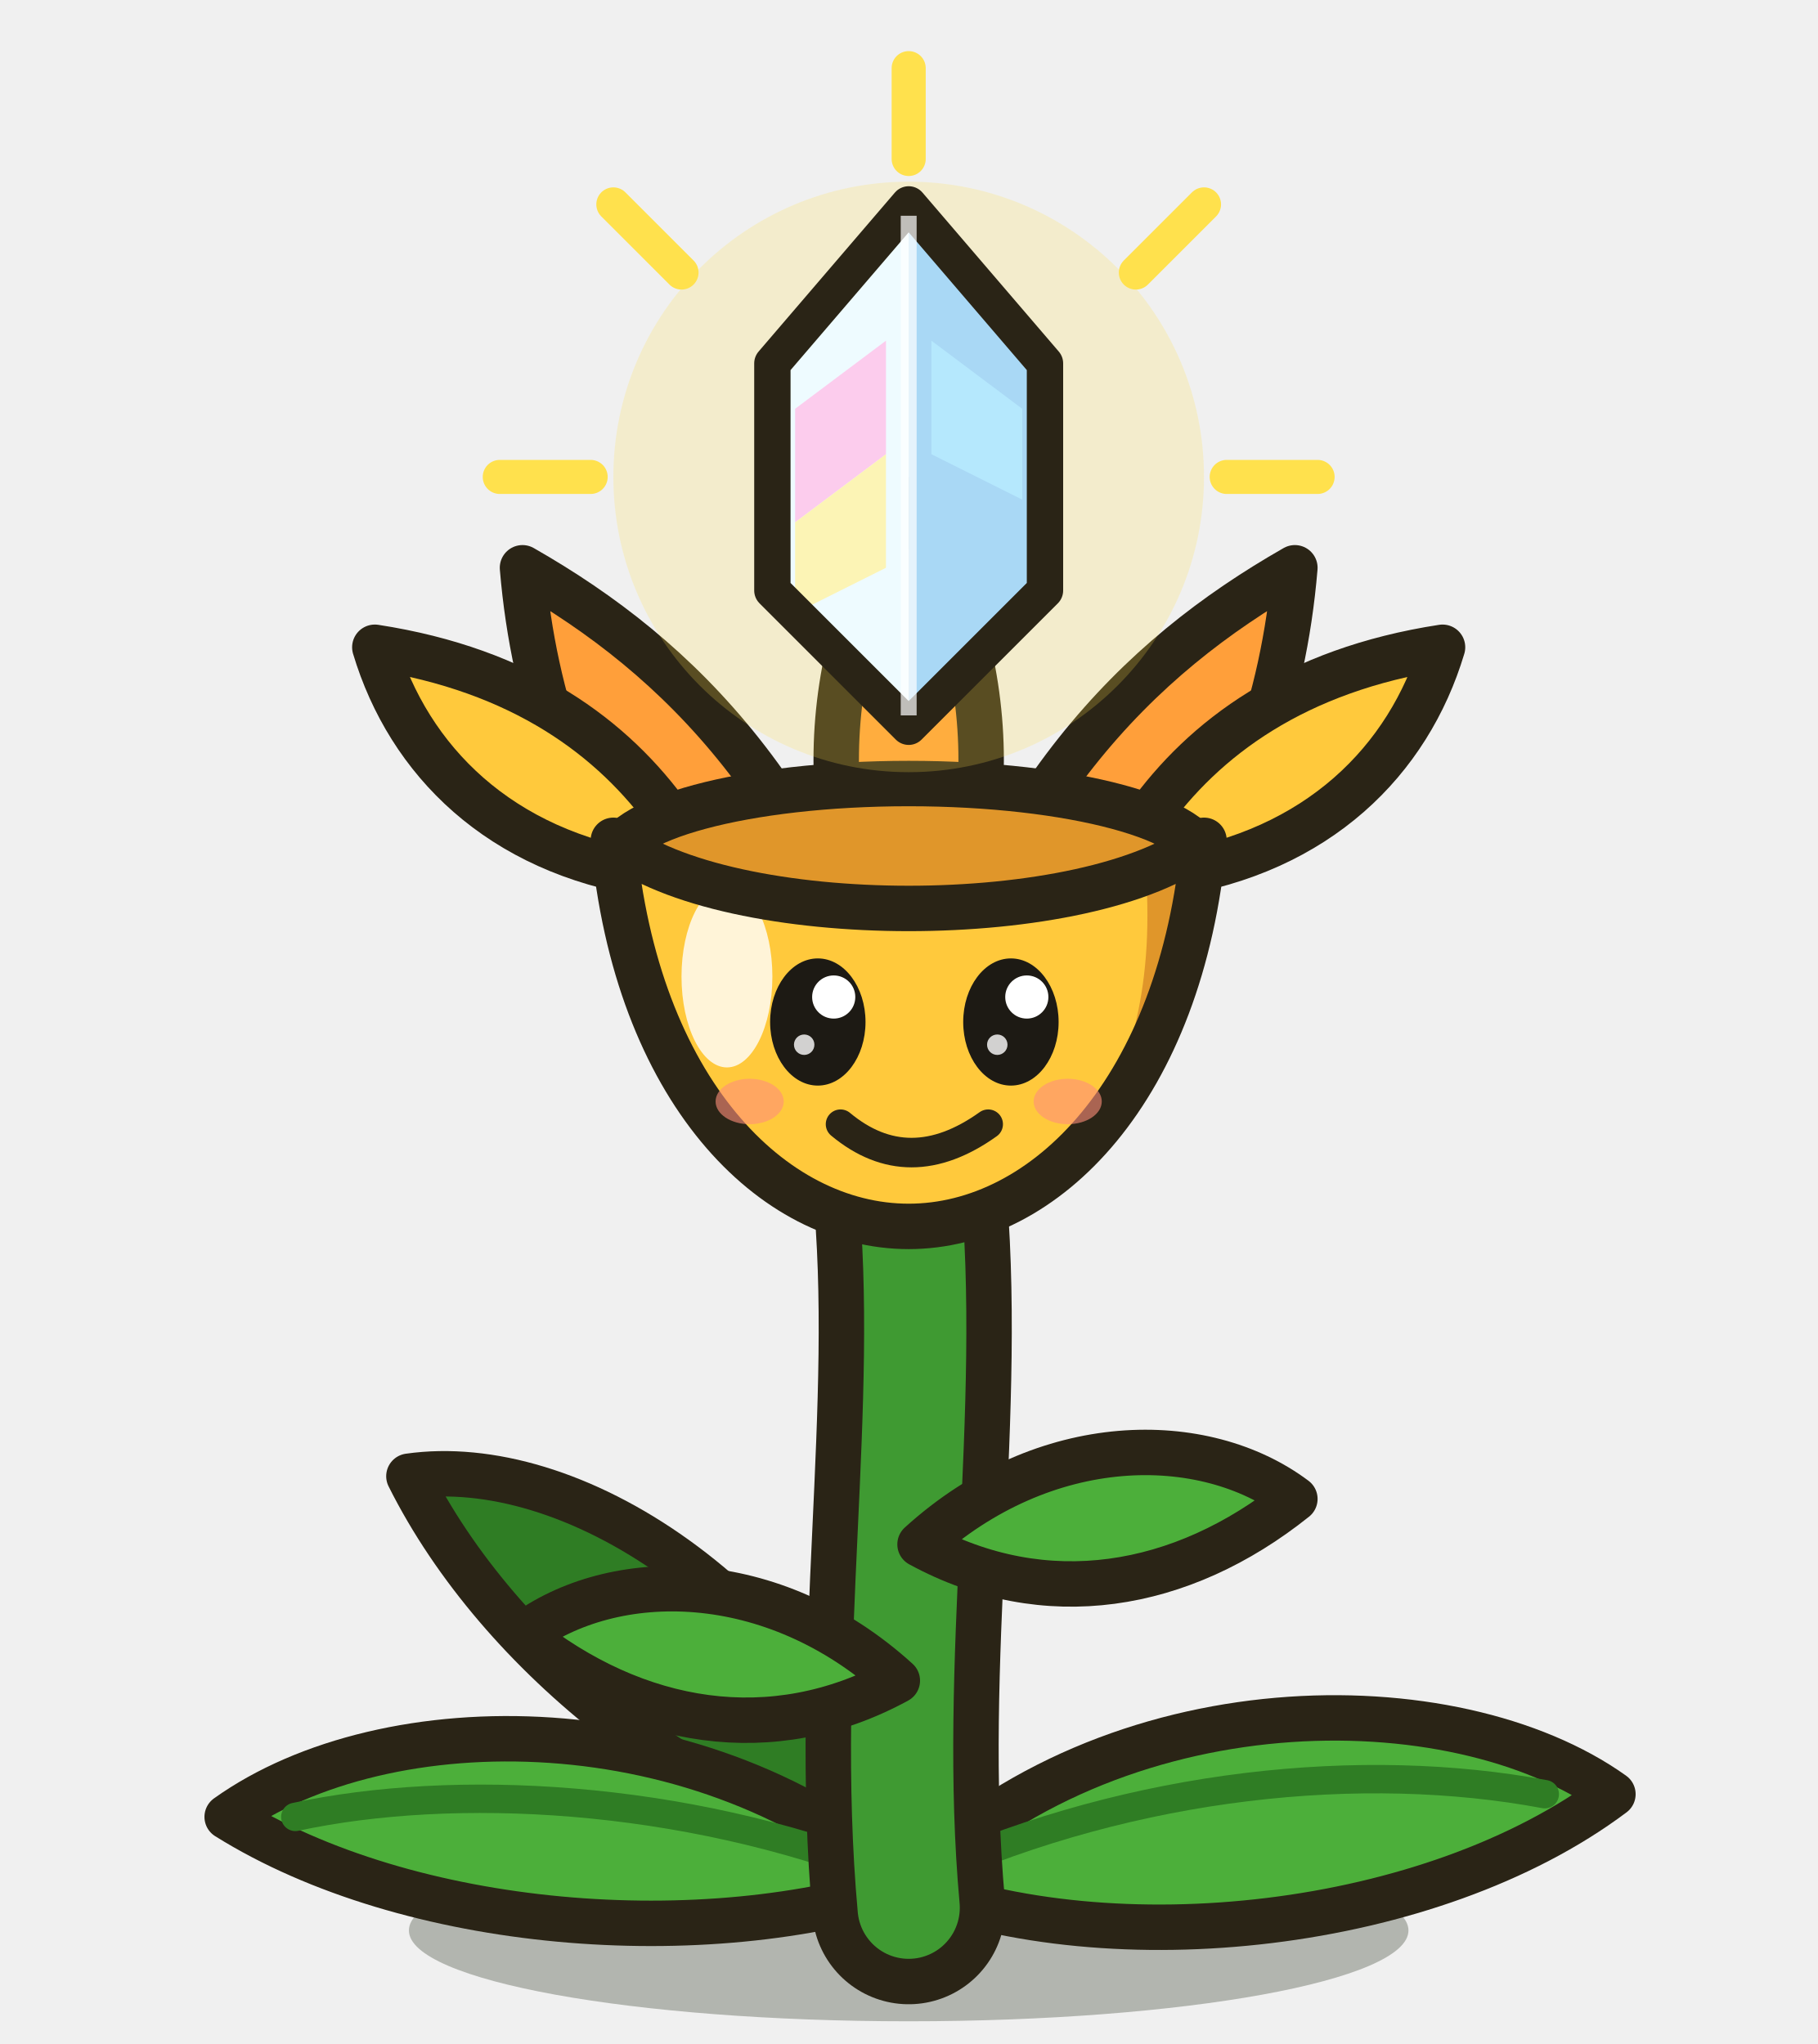
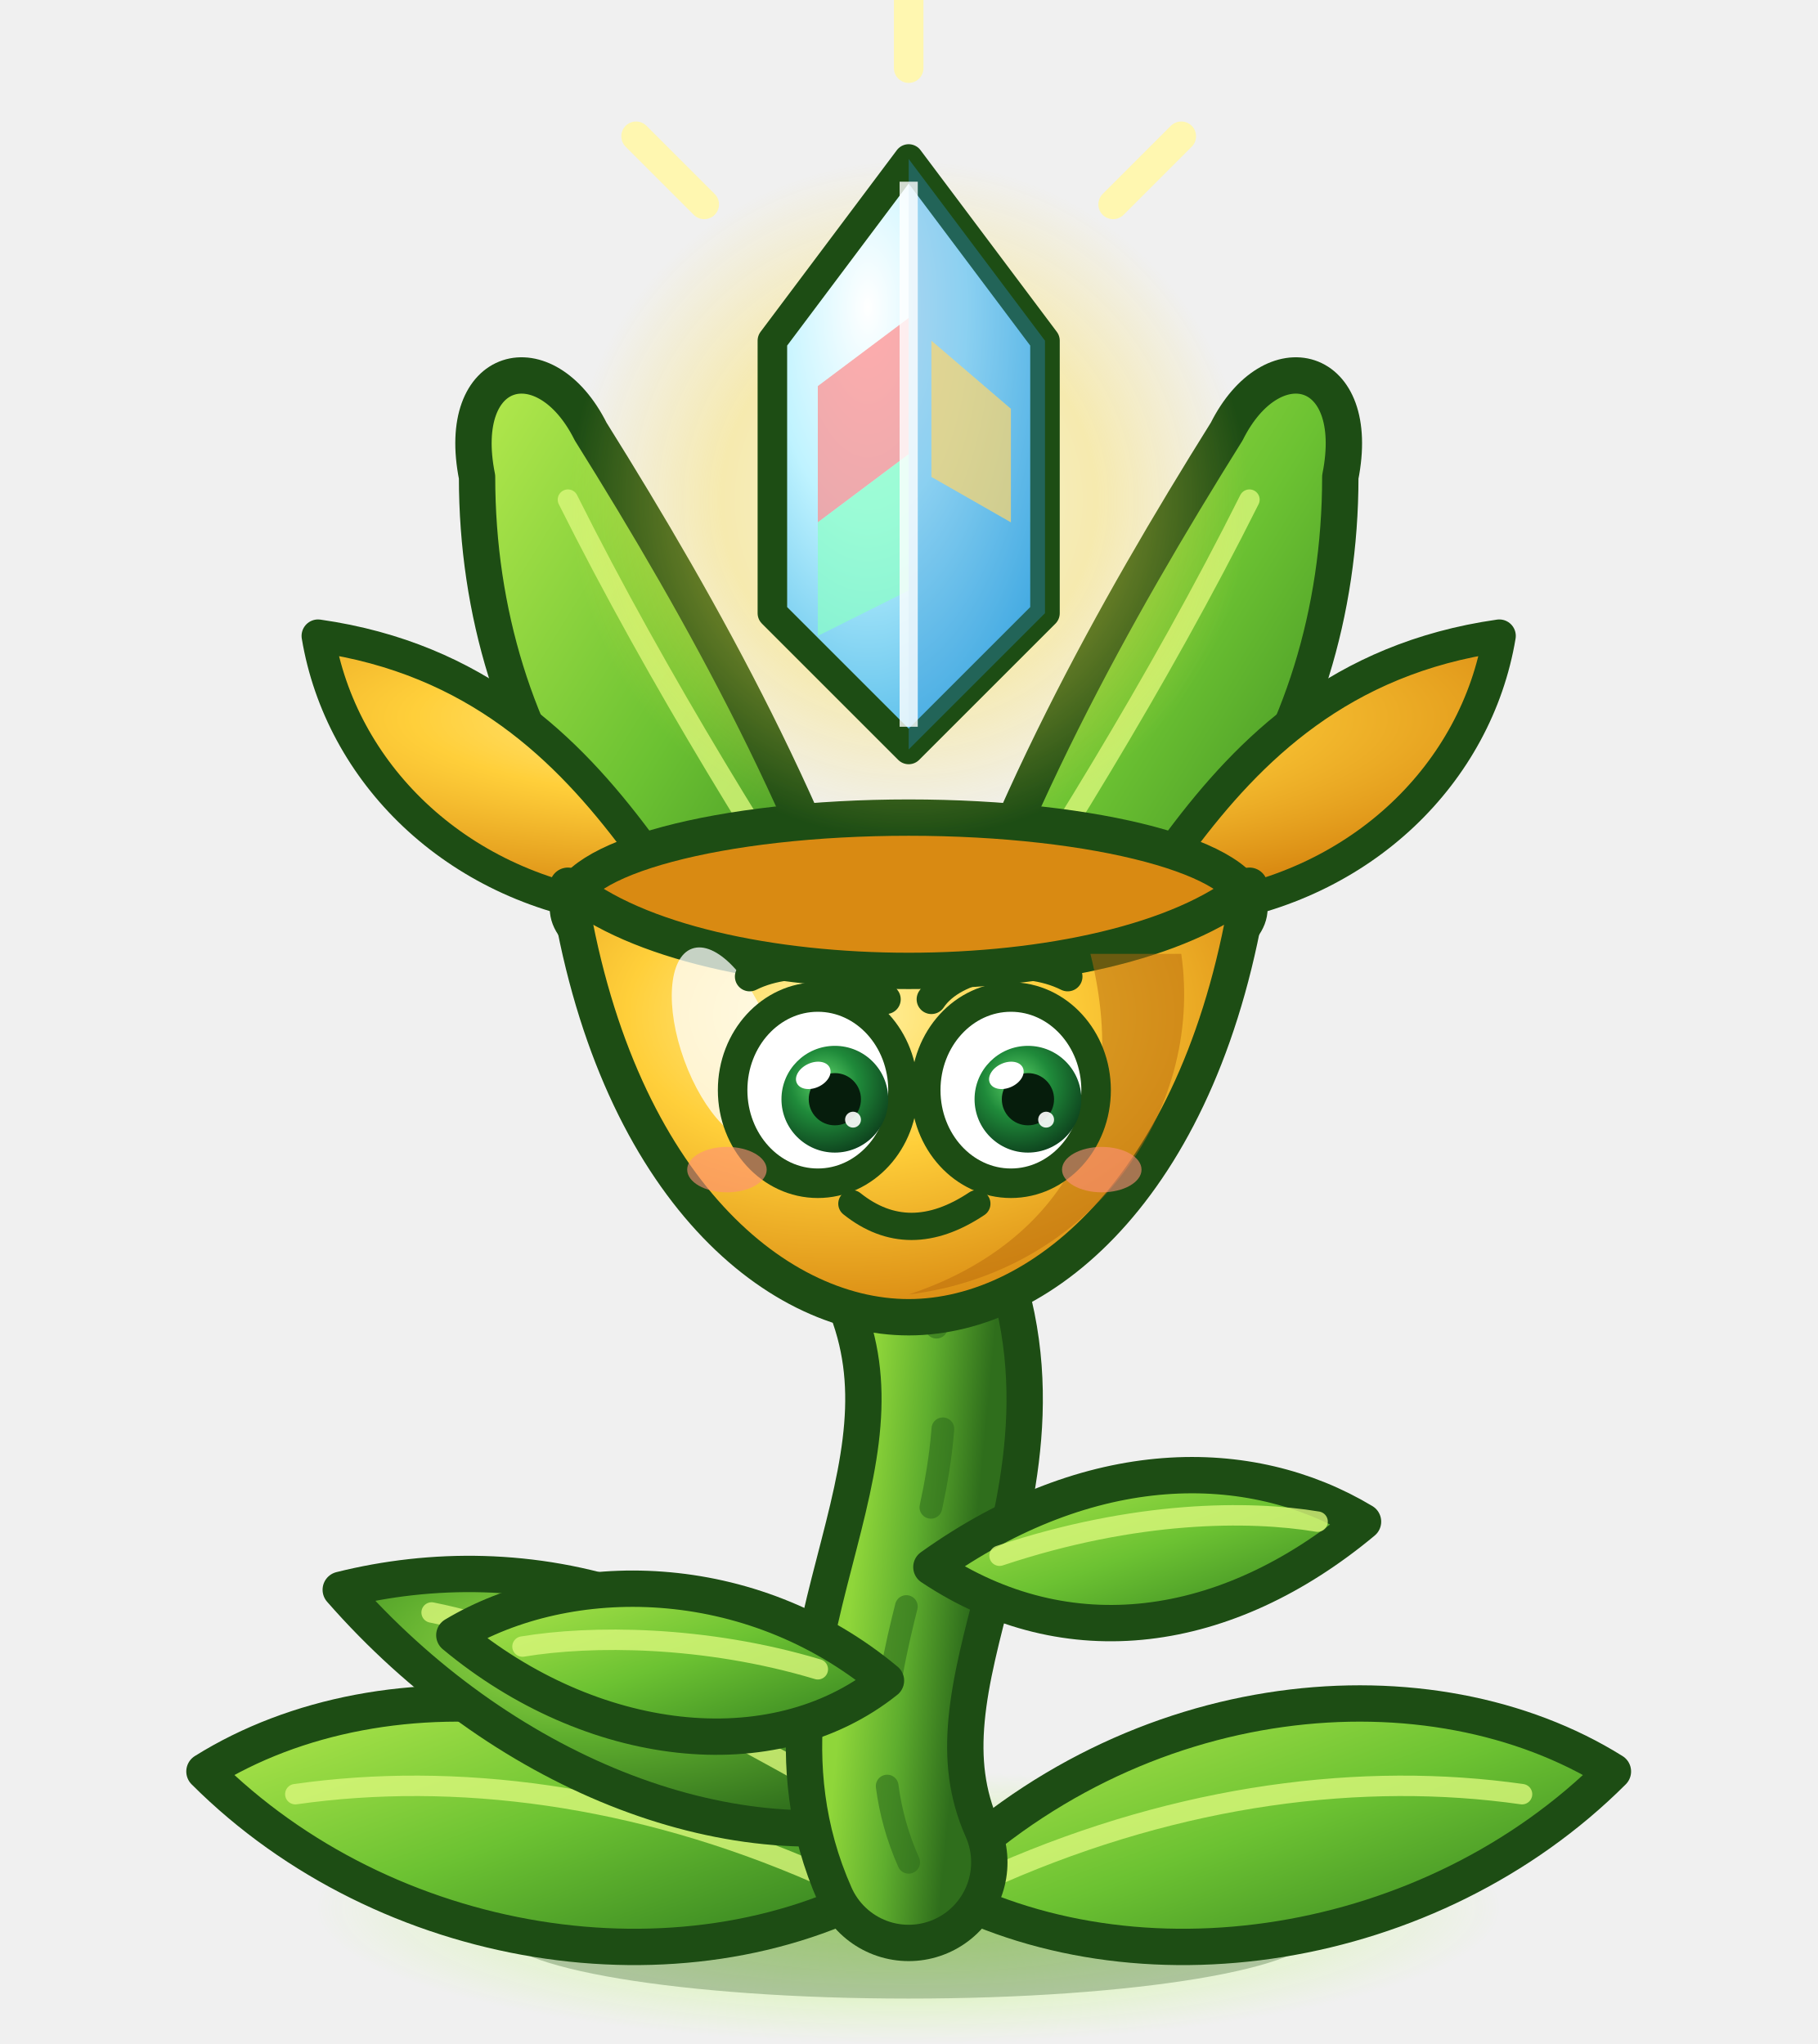
<svg xmlns="http://www.w3.org/2000/svg" viewBox="0 0 160 180" width="160" height="180">
  <defs>
-     <filter id="soft" x="-30%" y="-30%" width="160%" height="160%">
-       <feGaussianBlur stdDeviation="3.2" />
-     </filter>
-     <filter id="glow" x="-60%" y="-60%" width="220%" height="220%">
-       <feGaussianBlur stdDeviation="3.4" result="b" />
+     <radialGradient id="gChao" cx="50%" cy="50%" r="50%">
+       <stop offset="0" stop-color="#b8ff5a" stop-opacity="0.7" />
+       <stop offset="1" stop-color="#b8ff5a" stop-opacity="0" />
+     </radialGradient>
+     <filter id="glow" x="-50%" y="-50%" width="200%" height="200%">
+       <feGaussianBlur stdDeviation="3" result="b" />
      <feMerge>
-         <feMergeNode in="b" />
        <feMergeNode in="b" />
        <feMergeNode in="SourceGraphic" />
      </feMerge>
    </filter>
-     <clipPath id="cRim">
-       <polygon points="0,0 160,0 0,180" />
-     </clipPath>
+     <radialGradient id="gV" cx="38%" cy="28%" r="76%">
+       <stop offset="0" stop-color="#d4f55a" />
+       <stop offset="0.45" stop-color="#8fd63a" />
+       <stop offset="1" stop-color="#3f8f23" />
+     </radialGradient>
+     <radialGradient id="gE" cx="40%" cy="30%" r="75%">
+       <stop offset="0" stop-color="#9bdc4a" />
+       <stop offset="0.45" stop-color="#5fae2e" />
+       <stop offset="1" stop-color="#2f6e1c" />
+     </radialGradient>
+     <linearGradient id="gF" x1="0" y1="0" x2="1" y2="1">
+       <stop offset="0" stop-color="#b6ea4e" />
+       <stop offset="0.5" stop-color="#6cc232" />
+       <stop offset="1" stop-color="#2e7a1e" />
+     </linearGradient>
+     <linearGradient id="gC" x1="0" y1="0" x2="1" y2="1">
+       <stop offset="0" stop-color="#8fd63a" />
+       <stop offset="0.5" stop-color="#5fae2e" />
+       <stop offset="1" stop-color="#2f6e1c" />
+     </linearGradient>
+     <radialGradient id="gIris" cx="40%" cy="35%" r="70%">
+       <stop offset="0" stop-color="#5fd46a" />
+       <stop offset="0.45" stop-color="#1f8a3a" />
+       <stop offset="1" stop-color="#0d3f1c" />
+     </radialGradient>
+     <radialGradient id="gO" cx="40%" cy="30%" r="70%">
+       <stop offset="0" stop-color="#fff3a6" />
+       <stop offset="0.45" stop-color="#ffcf3a" />
+       <stop offset="1" stop-color="#d98a12" />
+     </radialGradient>
+     <radialGradient id="gCr" cx="35%" cy="25%" r="80%">
+       <stop offset="0" stop-color="#ffffff" />
+       <stop offset="0.45" stop-color="#bff3ff" />
+       <stop offset="1" stop-color="#4fb8e8" />
+     </radialGradient>
+     <radialGradient id="gL" cx="50%" cy="50%" r="50%">
+       <stop offset="0" stop-color="#fff7b0" />
+       <stop offset="0.55" stop-color="#ffe14d" />
+       <stop offset="1" stop-color="#ffe14d" stop-opacity="0" />
+     </radialGradient>
  </defs>
-   <ellipse cx="80" cy="170" rx="44" ry="8" fill="rgba(20,30,10,0.28)" />
-   <path d="M80,164 C70,140 50,128 36,130 C44,146 62,160 80,164 Z" fill="#2f7d24" stroke="#2a2416" stroke-width="4" stroke-linejoin="round" />
-   <path d="M80,166 C62,150 34,150 20,160 C36,170 62,172 80,166 Z" fill="#4caf3a" stroke="#2a2416" stroke-width="4" stroke-linejoin="round" />
-   <path d="M78,165 C60,158 40,157 26,160" fill="none" stroke="#2f7d24" stroke-width="2.5" stroke-linecap="round" />
-   <path d="M80,166 C98,148 128,148 142,158 C126,170 98,173 80,166 Z" fill="#4caf3a" stroke="#2a2416" stroke-width="4" stroke-linejoin="round" />
-   <path d="M82,165 C100,157 120,155 136,158" fill="none" stroke="#2f7d24" stroke-width="2.5" stroke-linecap="round" />
-   <path d="M80,168 C78,146 82,124 80,104" fill="none" stroke="#2a2416" stroke-width="17" stroke-linecap="round" stroke-linejoin="round" />
-   <path d="M80,168 C78,146 82,124 80,104" fill="none" stroke="#3f9a32" stroke-width="9" stroke-linecap="round" stroke-linejoin="round" />
-   <path d="M81,136 C92,126 106,126 114,132 C104,140 92,142 81,136 Z" fill="#4caf3a" stroke="#2a2416" stroke-width="4.00" stroke-linejoin="round" />
-   <path d="M79,148 C68,138 54,138 46,144 C56,152 68,154 79,148 Z" fill="#4caf3a" stroke="#2a2416" stroke-width="4.00" stroke-linejoin="round" />
-   <path d="M80,96 C62,92 48,74 46,50 C60,58 72,70 80,96 Z" fill="#ff9f3a" stroke="#2a2416" stroke-width="4.00" stroke-linejoin="round" />
-   <path d="M80,96 C98,92 112,74 114,50 C100,58 88,70 80,96 Z" fill="#ff9f3a" stroke="#2a2416" stroke-width="4.00" stroke-linejoin="round" />
-   <path d="M80,90 C71,74 72,58 80,44 C88,58 89,74 80,90 Z" fill="#ff9f3a" stroke="#2a2416" stroke-width="4.00" stroke-linejoin="round" />
-   <path d="M57,77 C44,75 36,67 33,57 C46,59 54,65 59,72 Z" fill="#ffc93c" stroke="#2a2416" stroke-width="4.00" stroke-linejoin="round" />
-   <path d="M103,77 C116,75 124,67 127,57 C114,59 106,65 101,72 Z" fill="#ffc93c" stroke="#2a2416" stroke-width="4.00" stroke-linejoin="round" />
-   <ellipse cx="80" cy="76" rx="26" ry="7" fill="#e0962a" stroke="#2a2416" stroke-width="4.00" stroke-linejoin="round" />
-   <clipPath id="cCup">
-     <path d="M54,74 C56,96 68,108 80,108 C92,108 104,96 106,74 C96,82 64,82 54,74 Z" />
-   </clipPath>
-   <path d="M54,74 C56,96 68,108 80,108 C92,108 104,96 106,74 C96,82 64,82 54,74 Z" fill="#ffc93c" />
-   <g clip-path="url(#cCup)">
-     <path d="M100,70 C104,92 96,106 80,112 L120,112 L120,70 Z" fill="#e0962a" />
-     <ellipse cx="64" cy="86" rx="4" ry="8" fill="#ffffff" opacity="0.8" />
-   </g>
-   <g clip-path="url(#cCup)">
-     <g clip-path="url(#cRim)">
-       <path d="M54,74 C56,96 68,108 80,108 C92,108 104,96 106,74 C96,82 64,82 54,74 Z" fill="none" stroke="none" stroke-width="8" opacity="0.9" />
-     </g>
-   </g>
-   <path d="M54,74 C56,96 68,108 80,108 C92,108 104,96 106,74 C96,82 64,82 54,74 Z" fill="none" stroke="#2a2416" stroke-width="4" stroke-linejoin="round" />
-   <ellipse cx="72" cy="90" rx="4.2" ry="5.6" fill="#1d1a14" />
-   <circle cx="73.4" cy="87.8" r="1.9" fill="#ffffff" />
-   <circle cx="70.8" cy="92" r="0.9" fill="#ffffff" opacity="0.8" />
-   <ellipse cx="89" cy="90" rx="4.2" ry="5.6" fill="#1d1a14" />
-   <circle cx="90.4" cy="87.8" r="1.9" fill="#ffffff" />
-   <circle cx="87.8" cy="92" r="0.9" fill="#ffffff" opacity="0.8" />
-   <path d="M74,99 Q80,104 87,99" fill="none" stroke="#2a2416" stroke-width="2.6" stroke-linecap="round" />
-   <ellipse cx="66" cy="97" rx="3" ry="2" fill="#ff8f7a" opacity="0.6" />
-   <ellipse cx="94" cy="97" rx="3" ry="2" fill="#ff8f7a" opacity="0.6" />
-   <circle cx="80" cy="42" r="26" fill="#ffe14d" opacity="0.22" />
-   <path d="M80,14 L80,6 M100,24 L106,18 M60,24 L54,18 M108,42 L116,42 M52,42 L44,42" stroke="#ffe14d" stroke-width="3" stroke-linecap="round" />
-   <polygon points="80,18 68,32 68,52 80,64" fill="#eefbff" />
-   <polygon points="80,18 92,32 92,52 80,64" fill="#a9d8f5" />
-   <polygon points="70,36 78,30 78,40 70,46" fill="#ffc4ea" opacity="0.85" />
-   <polygon points="70,46 78,40 78,50 70,54" fill="#fff3a8" opacity="0.85" />
-   <polygon points="82,30 90,36 90,44 82,40" fill="#b8ecff" opacity="0.8" />
-   <polygon points="80,18 92,32 92,52 80,64 68,52 68,32" fill="none" stroke="#2a2416" stroke-width="3.20" stroke-linejoin="round" />
-   <path d="M80,19 L80,63" stroke="#ffffff" stroke-width="1.4" opacity="0.7" />
+   <ellipse cx="80" cy="168" rx="52" ry="12" fill="url(#gChao)" />
+   <ellipse cx="80" cy="170" rx="36" ry="6" fill="#1d4d14" opacity="0.28" />
+   <path d="M78,166 C60,148 34,146 18,156 C34,172 60,176 78,166 Z" fill="url(#gF)" stroke="#1d4d14" stroke-width="3.2" stroke-linejoin="round" />
+   <path d="M72,165 C56,158 40,156 26,158" fill="none" stroke="#d9f77a" stroke-width="1.8" stroke-linecap="round" opacity="0.8" />
+   <path d="M82,166 C100,148 126,146 142,156 C126,172 100,176 82,166 Z" fill="url(#gF)" stroke="#1d4d14" stroke-width="3.2" stroke-linejoin="round" />
+   <path d="M88,165 C104,158 120,156 134,158" fill="none" stroke="#d9f77a" stroke-width="1.8" stroke-linecap="round" opacity="0.8" />
+   <path d="M80,160 C66,140 46,136 30,140 C44,156 64,164 80,160 Z" fill="url(#gE)" stroke="#1d4d14" stroke-width="3.2" stroke-linejoin="round" />
+   <path d="M74,158 C60,150 48,144 38,142" fill="none" stroke="#d9f77a" stroke-width="1.8" stroke-linecap="round" opacity="0.8" />
+   <path d="M80,164 C72,146 90,130 80,110" fill="none" stroke="#1d4d14" stroke-width="17.4" stroke-linecap="round" stroke-linejoin="round" />
+   <path d="M80,164 C72,146 90,130 80,110" fill="none" stroke="url(#gC)" stroke-width="11" stroke-linecap="round" stroke-linejoin="round" />
+   <path d="M80,164 C72,146 90,130 80,110" fill="none" stroke="#2f6e1c" stroke-width="2" stroke-linecap="round" stroke-dasharray="7 9" opacity="0.6" />
+   <path d="M82,138 C96,128 110,128 120,134 C108,144 94,146 82,138 Z" fill="url(#gF)" stroke="#1d4d14" stroke-width="3.2" stroke-linejoin="round" />
+   <path d="M88,137 C100,133 110,133 116,134" fill="none" stroke="#d9f77a" stroke-width="1.8" stroke-linecap="round" opacity="0.8" />
+   <path d="M78,148 C66,138 50,138 40,144 C52,154 68,156 78,148 Z" fill="url(#gF)" stroke="#1d4d14" stroke-width="3.2" stroke-linejoin="round" />
+   <path d="M72,147 C62,144 52,144 46,145" fill="none" stroke="#d9f77a" stroke-width="1.8" stroke-linecap="round" opacity="0.8" />
+   <path d="M78,92 C56,86 42,66 42,42 C40,32 48,30 52,38 C62,54 72,72 78,92 Z" fill="url(#gF)" stroke="#1d4d14" stroke-width="3.2" stroke-linejoin="round" />
+   <path d="M82,92 C104,86 118,66 118,42 C120,32 112,30 108,38 C98,54 88,72 82,92 Z" fill="url(#gF)" stroke="#1d4d14" stroke-width="3.2" stroke-linejoin="round" />
+   <path d="M50,44 C58,60 68,76 76,88 M110,44 C102,60 92,76 84,88" fill="none" stroke="#d9f77a" stroke-width="1.8" opacity="0.8" stroke-linecap="round" />
+   <path d="M54,80 C40,78 30,68 28,56 C42,58 50,66 56,74 Z M106,80 C120,78 130,68 132,56 C118,58 110,66 104,74 Z" fill="url(#gO)" stroke="#1d4d14" stroke-width="2.9" stroke-linejoin="round" />
+   <ellipse cx="80" cy="80" rx="30" ry="8" fill="#d98a12" stroke="#1d4d14" stroke-width="3.2" stroke-linejoin="round" />
+   <path d="M50,78 C54,104 68,116 80,116 C92,116 106,104 110,78 C98,88 62,88 50,78 Z" fill="url(#gO)" stroke="#1d4d14" stroke-width="3.2" stroke-linejoin="round" />
+   <path d="M96,84 C100,100 92,110 80,114 C96,112 106,98 104,84 Z" fill="#b86a0c" opacity="0.5" />
+   <ellipse cx="64" cy="92" rx="4" ry="9" transform="rotate(-20 64 92)" fill="#ffffff" opacity="0.75" />
+   <ellipse cx="72" cy="96" rx="7.5" ry="8.2" fill="#ffffff" stroke="#1d4d14" stroke-width="2.6" />
+   <circle cx="73.5" cy="96.8" r="4.7" fill="url(#gIris)" />
+   <circle cx="73.5" cy="96.8" r="2.3" fill="#061d0c" />
+   <ellipse cx="71.6" cy="94.7" rx="1.6" ry="1.1" transform="rotate(-25 71.6 94.7)" fill="#fff" />
+   <circle cx="75.1" cy="98.6" r="0.7" fill="#fff" opacity="0.9" />
+   <ellipse cx="89" cy="96" rx="7.5" ry="8.2" fill="#ffffff" stroke="#1d4d14" stroke-width="2.6" />
+   <circle cx="90.5" cy="96.8" r="4.7" fill="url(#gIris)" />
+   <circle cx="90.5" cy="96.8" r="2.3" fill="#061d0c" />
+   <ellipse cx="88.6" cy="94.7" rx="1.6" ry="1.1" transform="rotate(-25 88.6 94.7)" fill="#fff" />
+   <circle cx="92.1" cy="98.6" r="0.7" fill="#fff" opacity="0.9" />
+   <path d="M66,86 C70,84 76,85 78,88 M82,88 C84,85 90,84 94,86" fill="none" stroke="#1d4d14" stroke-width="2.6" stroke-linecap="round" />
+   <path d="M75,106 Q80,110 86,106" fill="none" stroke="#1d4d14" stroke-width="2.4" stroke-linecap="round" />
+   <ellipse cx="64" cy="103" rx="3.5" ry="2" fill="#ff8f7a" opacity="0.6" />
+   <ellipse cx="97" cy="103" rx="3.5" ry="2" fill="#ff8f7a" opacity="0.6" />
+   <circle cx="80" cy="44" r="30" fill="url(#gL)" opacity="0.4" />
+   <polygon points="80,14 92,30 92,54 80,66 68,54 68,30" fill="url(#gCr)" stroke="#1d4d14" stroke-width="2.6" stroke-linejoin="round" />
+   <polygon points="80,14 92,30 92,54 80,66" fill="#2a8fd6" opacity="0.35" />
+   <polygon points="72,34 80,28 80,40 72,46" fill="#ff8a8a" opacity="0.7" />
+   <polygon points="72,46 80,40 80,52 72,56" fill="#8affc4" opacity="0.7" />
+   <polygon points="82,30 89,36 89,46 82,42" fill="#ffd66b" opacity="0.7" />
+   <path d="M80,16 L80,64" stroke="#ffffff" stroke-width="1.6" opacity="0.8" />
+   <path d="M80,6 L80,0 M98,18 L104,12 M62,18 L56,12" stroke="#fff7b0" stroke-width="2.6" stroke-linecap="round" />
</svg>
